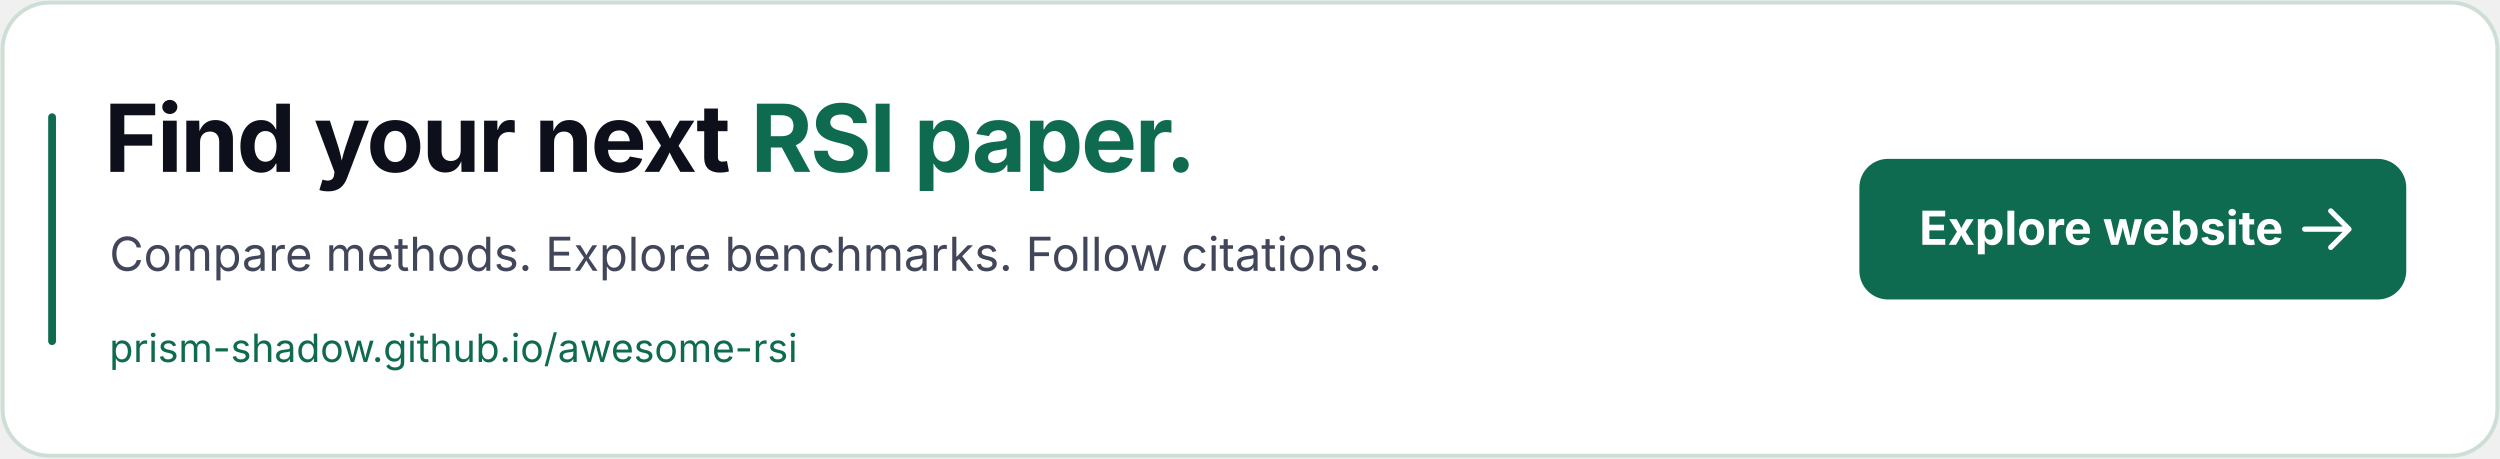
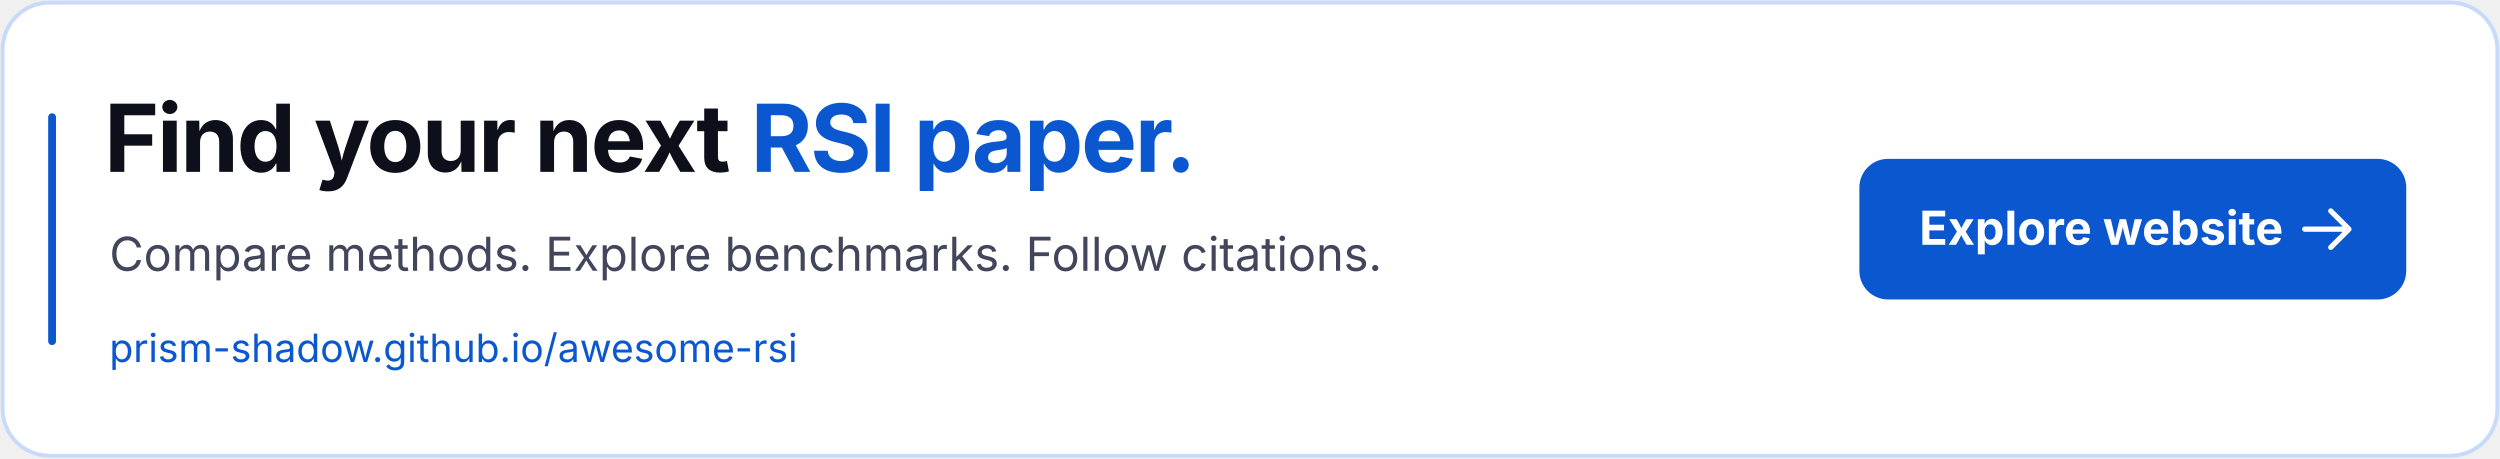
<svg xmlns="http://www.w3.org/2000/svg" width="960" height="176" viewBox="0 0 960 176" role="img" aria-labelledby="title desc">
-   <rect x="1" y="1" width="958" height="174" rx="18" fill="#ffffff" stroke="#cddfd5" stroke-width="1.5" />
-   <path d="M20 45v86" stroke="#0f6b4f" stroke-width="3" stroke-linecap="round" />
+   <rect x="1" y="1" width="958" height="174" rx="18" fill="#ffffff" stroke="#c6dafc" stroke-width="1.5" />
+   <path d="M20 45v86" stroke="#0b57d0" stroke-width="3" stroke-linecap="round" />
  <g font-family="Inter, -apple-system, BlinkMacSystemFont, 'Segoe UI', Arial, sans-serif">
-     <text x="40" y="66" fill="#0d0f1a" font-size="36" font-weight="750" letter-spacing="-0.8">Find your next <tspan fill="#0f6b4f">RSI paper.</tspan>
+     <text x="40" y="66" fill="#0d0f1a" font-size="36" font-weight="750" letter-spacing="-0.8">Find your next <tspan fill="#0b57d0">RSI paper.</tspan>
    </text>
    <text x="42" y="104" fill="#41465a" font-size="18">Compare methods. Explore benchmarks. Follow citations.</text>
-     <text x="42" y="139" fill="#0f6b4f" font-size="15">prism-shadow.github.io/awesome-rsi</text>
-     <rect x="714" y="61" width="210" height="54" rx="11" fill="#0f6b4f" />
+     <text x="42" y="139" fill="#0b57d0" font-size="15">prism-shadow.github.io/awesome-rsi</text>
+     <rect x="714" y="61" width="210" height="54" rx="11" fill="#0b57d0" />
    <text x="737" y="94" fill="#ffffff" font-size="18" font-weight="650">Explore website</text>
  </g>
  <path d="M885 88h17m-7-7 7 7-7 7" fill="none" stroke="#ffffff" stroke-width="2" stroke-linecap="round" stroke-linejoin="round" />
</svg>
